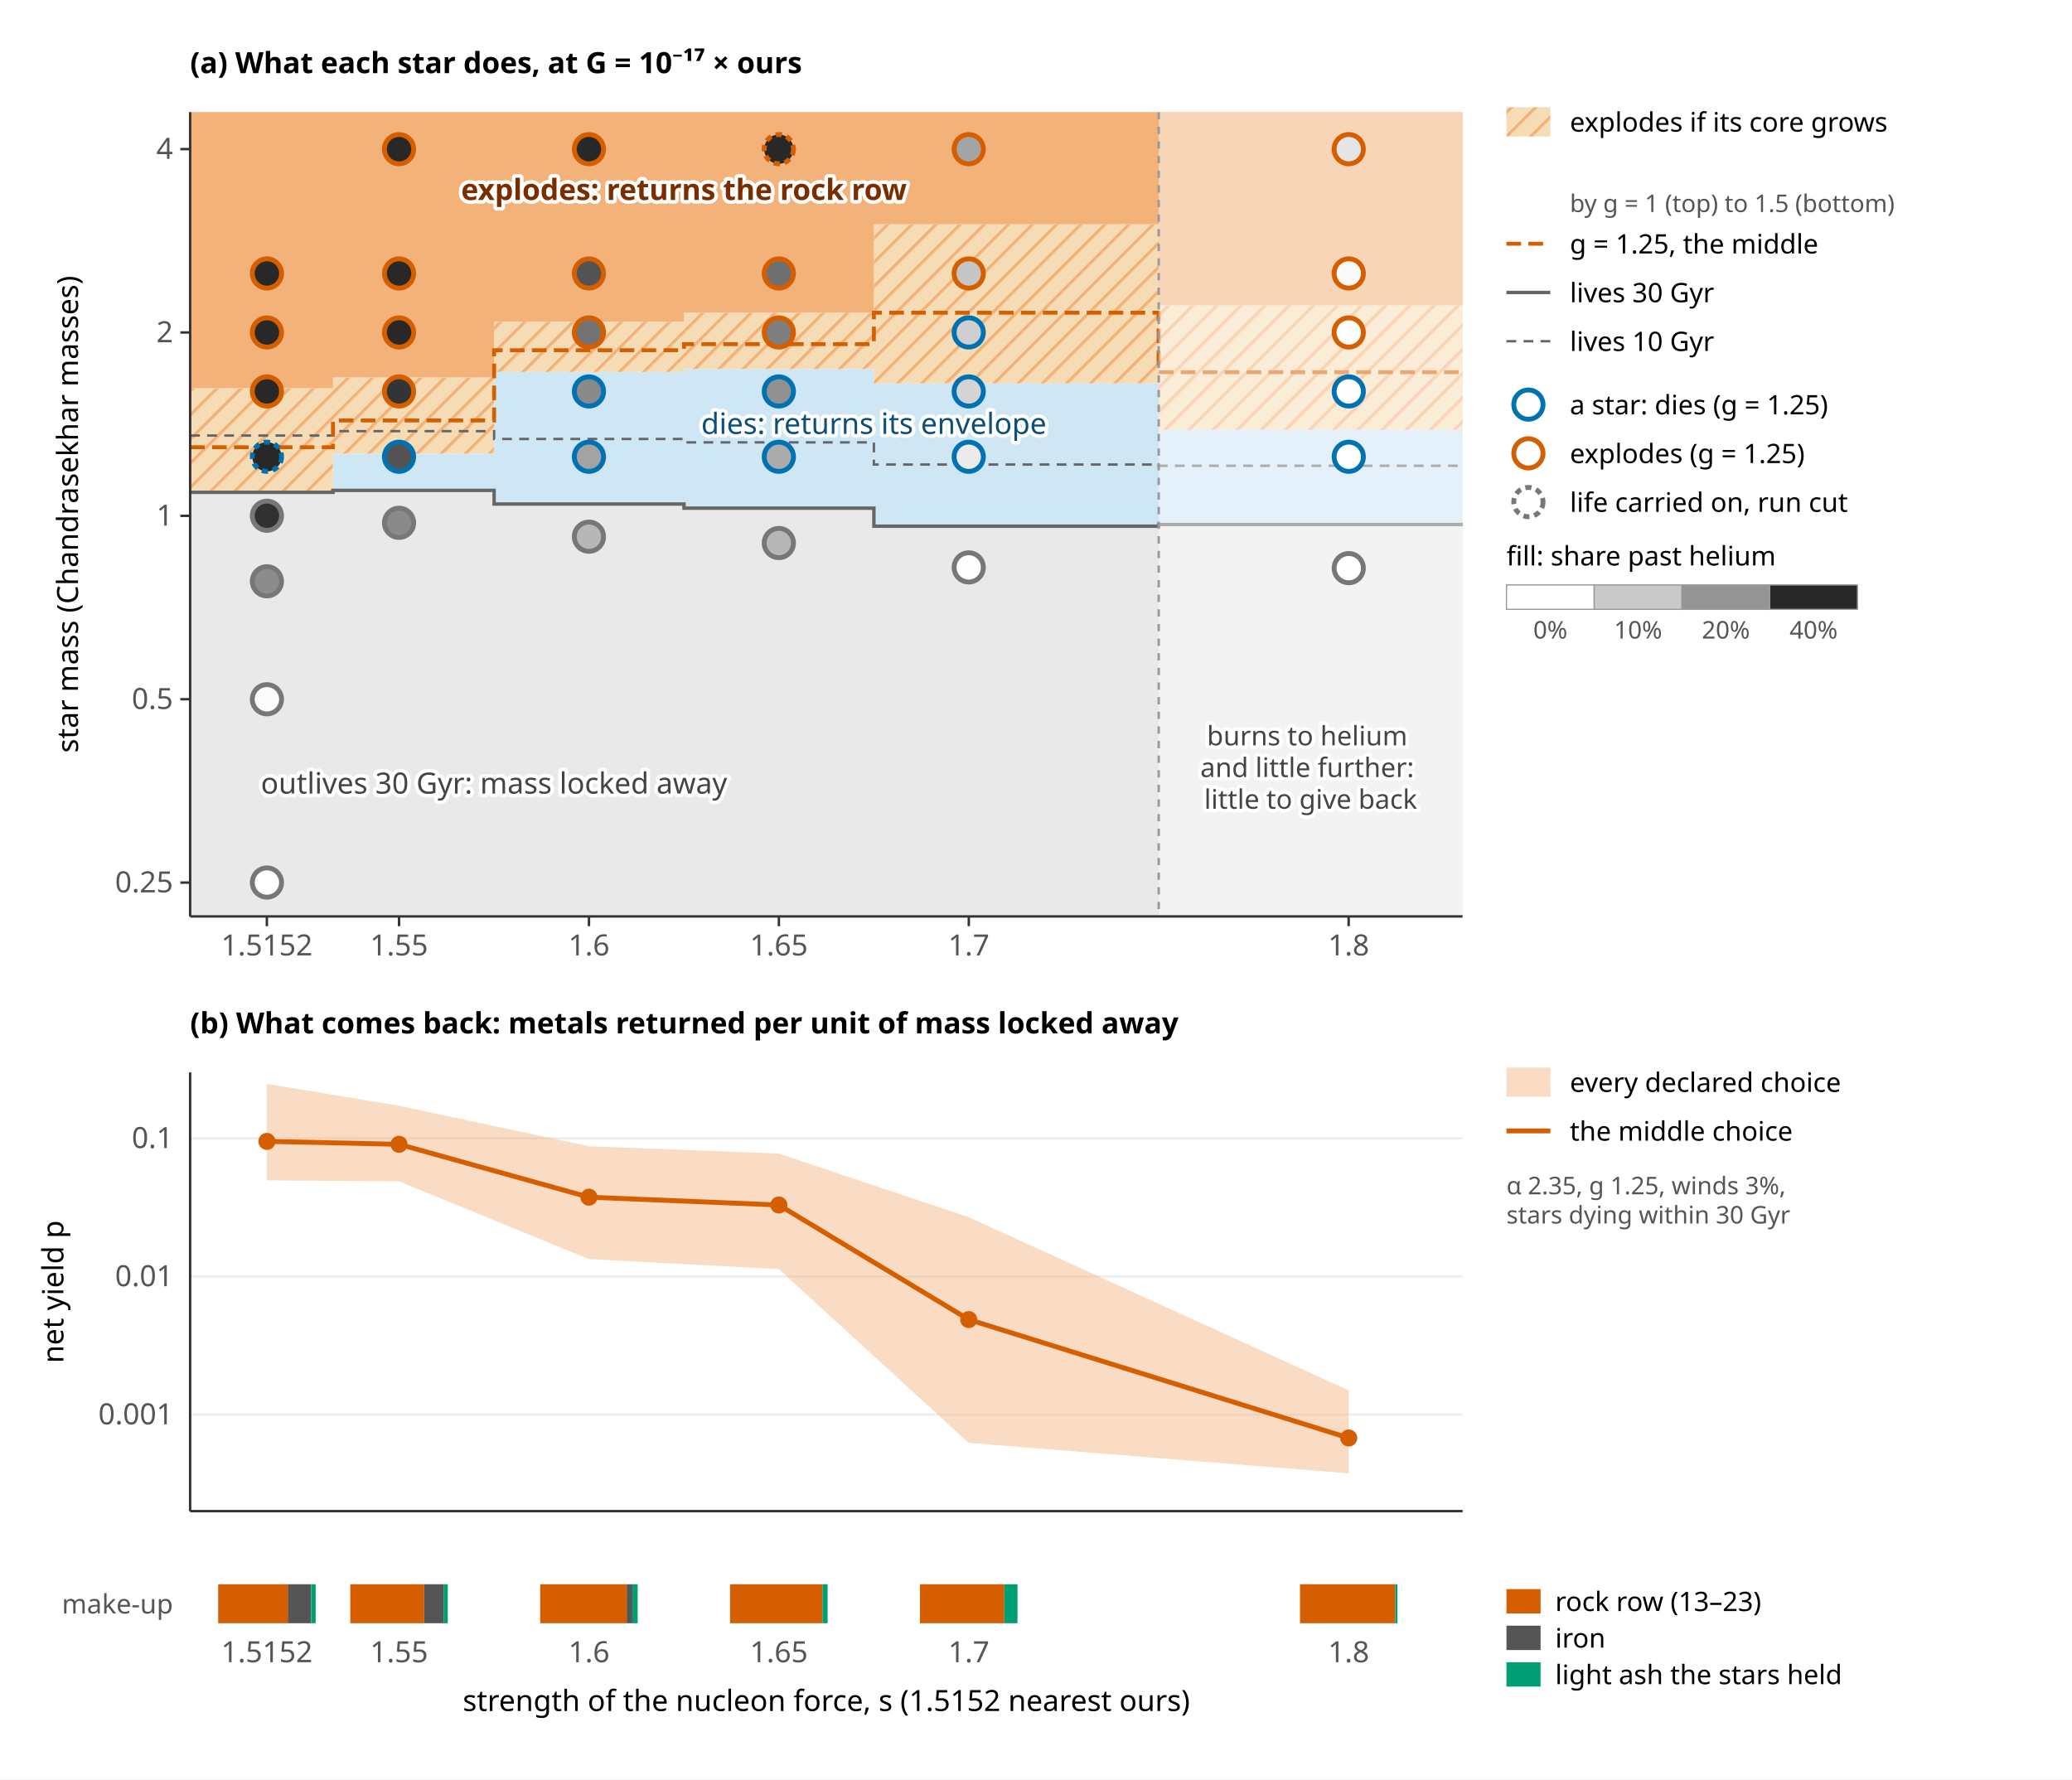
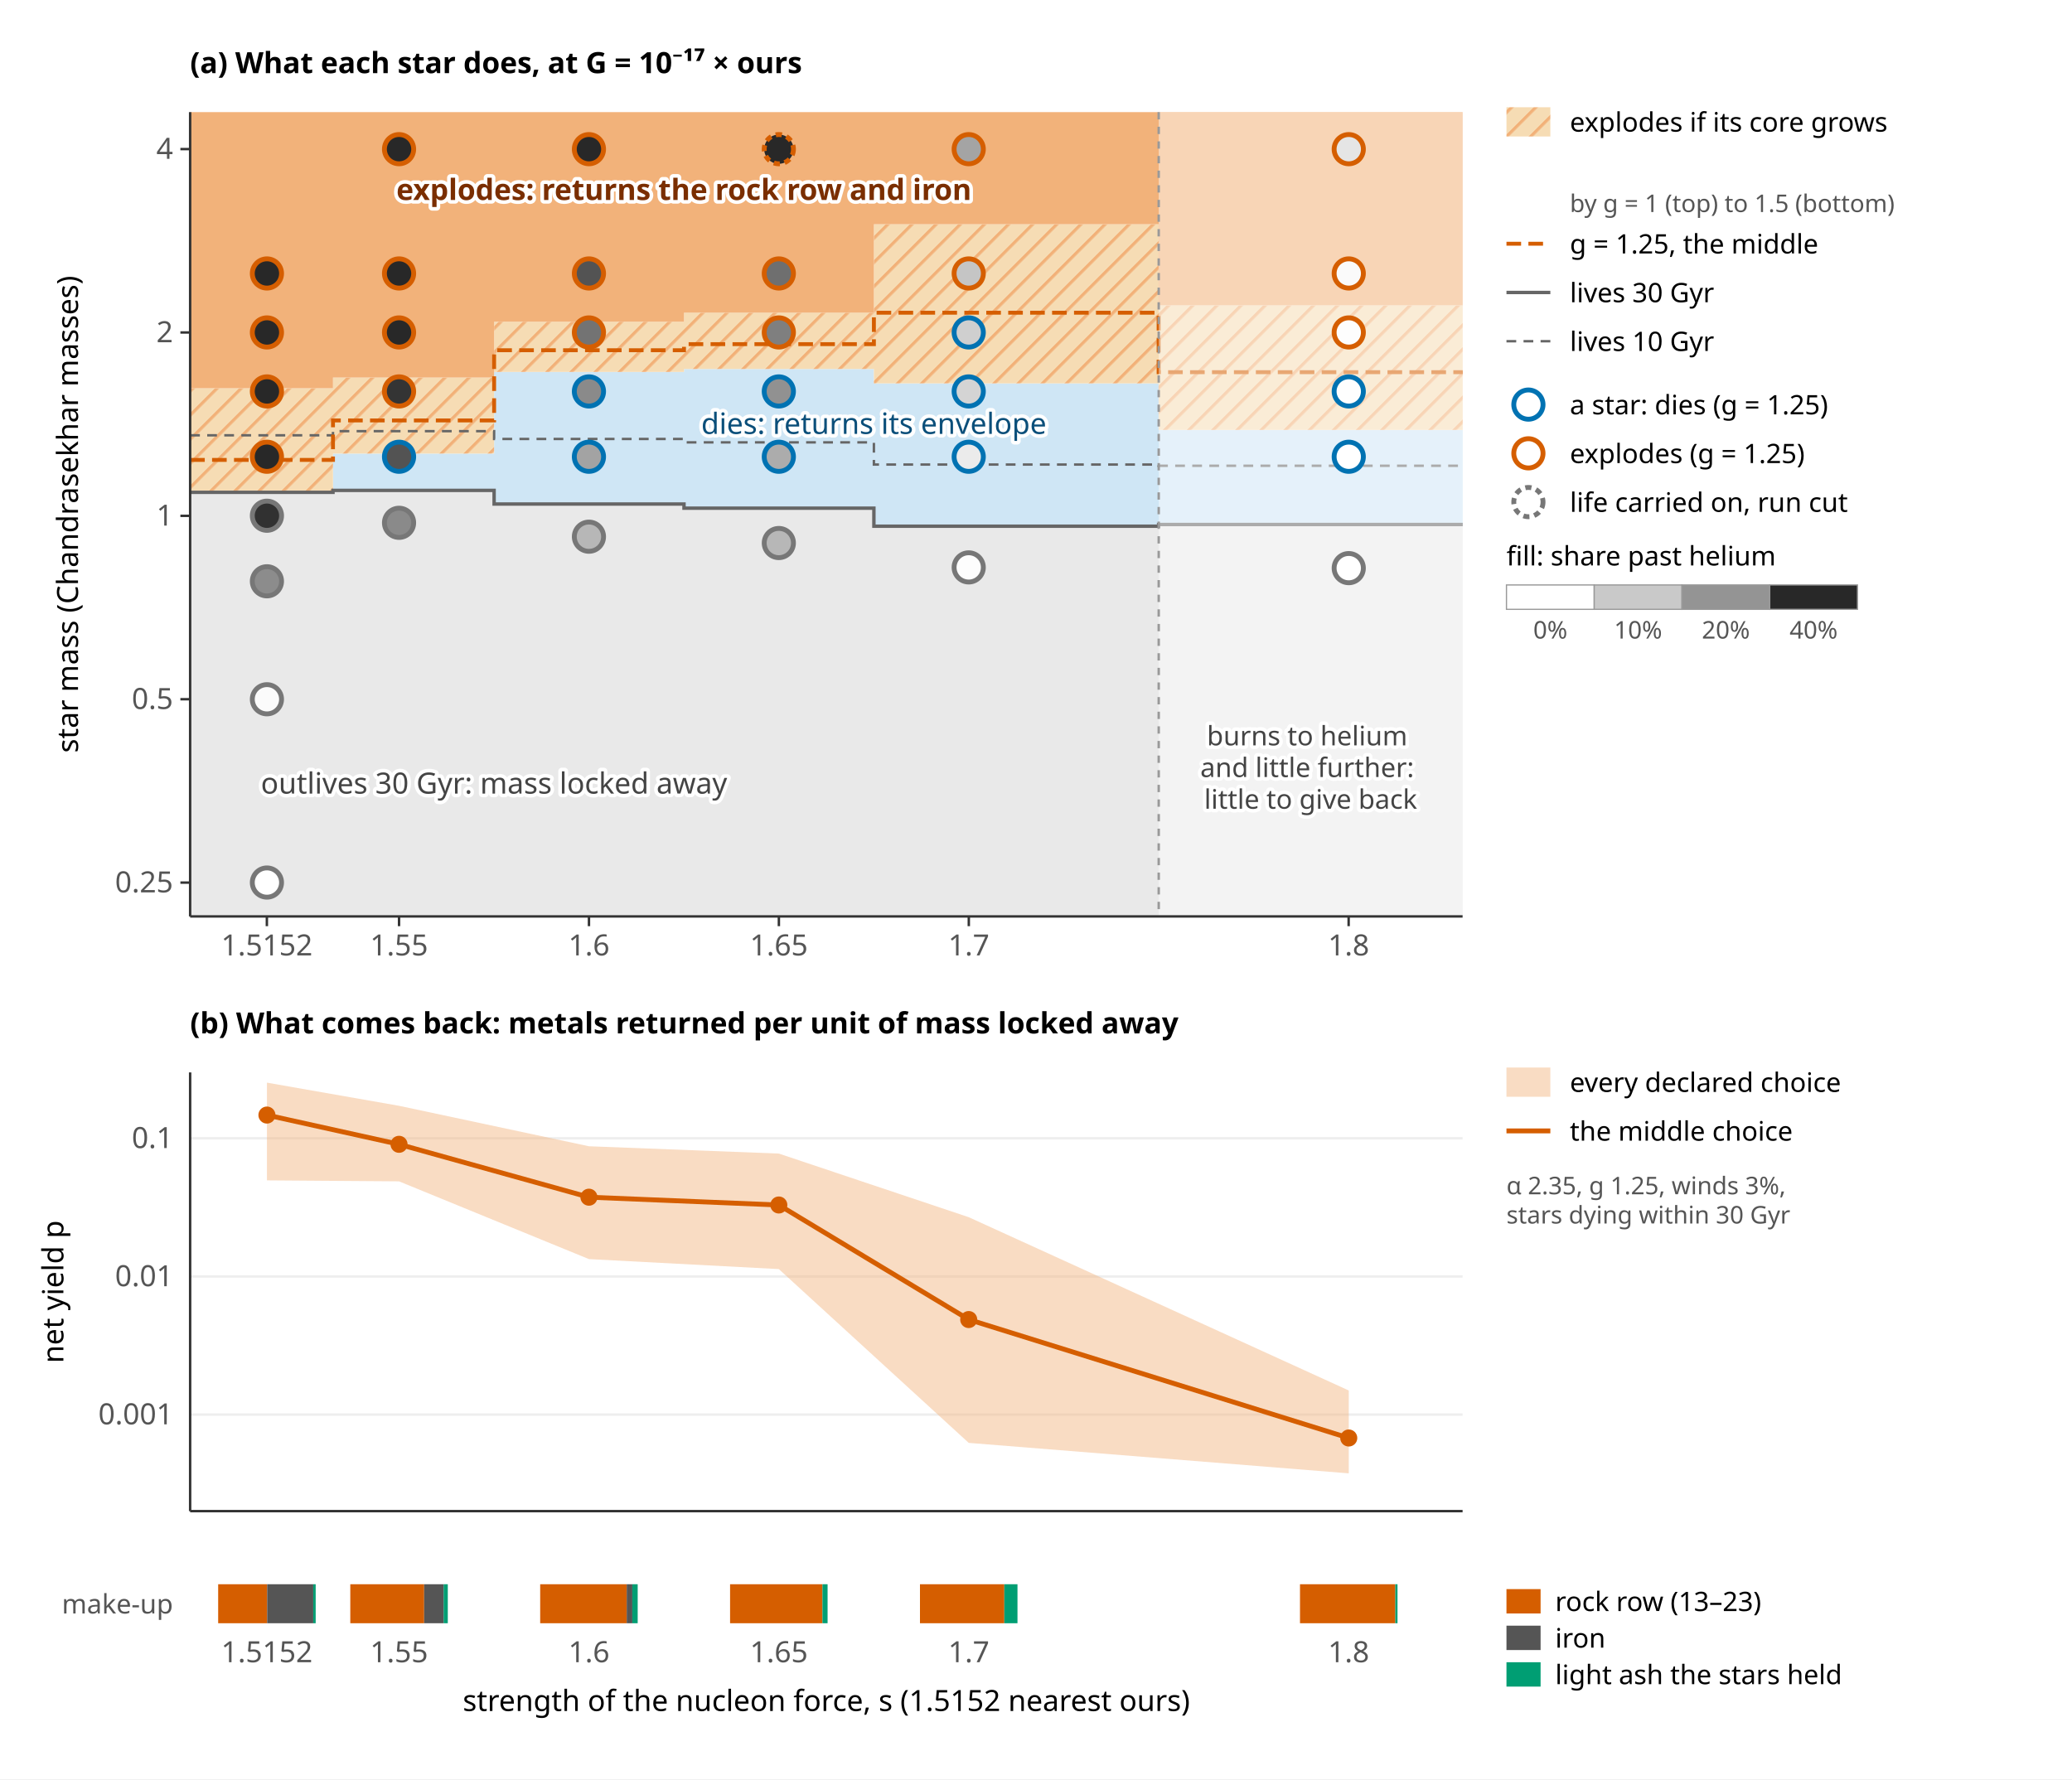
<svg xmlns="http://www.w3.org/2000/svg" viewBox="0 0 850 730" font-family="system-ui, sans-serif" font-size="12">
  <style>.lb{paint-order:stroke;stroke:#fff;stroke-width:3px;stroke-linejoin:round}</style>
  <rect width="850" height="730" fill="#fff" />
  <defs>
    <pattern id="hatch" width="7" height="7" patternUnits="userSpaceOnUse" patternTransform="rotate(45)">
      <rect width="7" height="7" fill="#f6dcb4" />
      <line x1="0" y1="0" x2="0" y2="7" stroke="#f2b27a" stroke-width="2.5" />
    </pattern>
  </defs>
  <polygon points="78.0,202.0 136.6,202.0 136.6,201.2 202.7,201.2 202.7,206.8 280.6,206.8 280.6,208.5 358.5,208.5 358.5,215.9 475.3,215.9 475.3,215.2 600.0,215.2 600.0,376.0 475.3,376.0 475.3,376.0 358.5,376.0 358.5,376.0 280.6,376.0 280.6,376.0 202.7,376.0 202.7,376.0 136.6,376.0 136.6,376.0 78.0,376.0" fill="#e9e9e9" />
  <polygon points="78.0,202.0 136.6,202.0 136.6,186.1 202.7,186.1 202.7,152.6 280.6,152.6 280.6,151.4 358.5,151.4 358.5,157.3 475.3,157.3 475.3,176.4 600.0,176.4 600.0,215.2 475.3,215.2 475.3,215.9 358.5,215.9 358.5,208.5 280.6,208.5 280.6,206.8 202.7,206.8 202.7,201.2 136.6,201.2 136.6,202.0 78.0,202.0" fill="#cfe6f5" />
  <polygon points="78.0,159.3 136.6,159.3 136.6,154.9 202.7,154.9 202.7,132.0 280.6,132.0 280.6,128.3 358.5,128.3 358.5,92.0 475.3,92.0 475.3,125.3 600.0,125.3 600.0,176.4 475.3,176.4 475.3,157.3 358.5,157.3 358.5,151.4 280.6,151.4 280.6,152.6 202.7,152.6 202.7,186.1 136.6,186.1 136.6,202.0 78.0,202.0" fill="url(#hatch)" />
  <polygon points="78.0,46.0 136.6,46.0 136.6,46.0 202.7,46.0 202.7,46.0 280.6,46.0 280.6,46.0 358.5,46.0 358.5,46.0 475.3,46.0 475.3,46.0 600.0,46.0 600.0,125.3 475.3,125.3 475.3,92.0 358.5,92.0 358.5,128.3 280.6,128.3 280.6,132.0 202.7,132.0 202.7,154.9 136.6,154.9 136.6,159.3 78.0,159.3" fill="#f2b27a" />
  <polyline points="78.0,202.0 136.6,202.0 136.6,201.2 202.7,201.2 202.7,206.8 280.6,206.8 280.6,208.5 358.5,208.5 358.5,215.9 475.3,215.9 475.3,215.2 600.0,215.2" fill="none" stroke="#666" stroke-width="1.4" />
-   <polyline points="78.0,178.7 136.6,178.7 136.6,176.9 202.7,176.9 202.7,180.1 280.6,180.1 280.6,181.5 358.5,181.5 358.5,190.6 475.3,190.6 475.3,191.1 600.0,191.1" fill="none" stroke="#666" stroke-width="1" stroke-dasharray="4 3" />
-   <polyline points="78.0,183.5 136.6,183.5 136.6,172.5 202.7,172.5 202.7,143.7 280.6,143.7 280.6,141.2 358.5,141.2 358.5,128.3 475.3,128.3 475.3,152.7 600.0,152.7" fill="none" stroke="#D55E00" stroke-width="1.6" stroke-dasharray="6 3" />
+   <polyline points="78.0,178.6 136.6,178.6 136.6,176.9 202.7,176.9 202.7,180.1 280.6,180.1 280.6,181.5 358.5,181.5 358.5,190.6 475.3,190.6 475.3,191.1 600.0,191.1" fill="none" stroke="#666" stroke-width="1" stroke-dasharray="4 3" />
+   <polyline points="78.0,188.7 136.6,188.7 136.6,172.5 202.7,172.5 202.7,143.7 280.6,143.7 280.6,141.2 358.5,141.2 358.5,128.3 475.3,128.3 475.3,152.7 600.0,152.7" fill="none" stroke="#D55E00" stroke-width="1.6" stroke-dasharray="6 3" />
  <rect x="475.343" y="46" width="124.657" height="330" fill="#fff" fill-opacity="0.45" />
  <line x1="475.343" x2="475.343" y1="46" y2="376" stroke="#999" stroke-dasharray="3 3" />
  <text class="lb" x="537.672" y="305.811" text-anchor="middle" fill="#444" font-size="11">
    <tspan x="537.672">burns to helium</tspan>
    <tspan x="537.672" dy="13">and little further:</tspan>
    <tspan x="537.672" dy="13">little to give back</tspan>
  </text>
  <text class="lb" x="202.657" y="325.601" text-anchor="middle" fill="#444">outlives 30 Gyr: mass locked away</text>
  <text class="lb" x="358.478" y="178.028" text-anchor="middle" fill="#0b4f7a">dies: returns its envelope</text>
-   <text class="lb" x="280.567" y="82.052" text-anchor="middle" fill="#7a2e00" font-weight="600">explodes: returns the rock row</text>
+   <text class="lb" x="280.567" y="82.052" text-anchor="middle" fill="#7a2e00" font-weight="600">explodes: returns the rock row and iron</text>
  <circle cx="109.5" cy="362.1" r="6" fill="rgb(255,255,255)" stroke="#777" stroke-width="2" />
  <circle cx="109.5" cy="286.9" r="6" fill="rgb(251,251,251)" stroke="#777" stroke-width="2" />
  <circle cx="109.5" cy="238.5" r="6" fill="rgb(140,140,140)" stroke="#777" stroke-width="2" />
  <circle cx="109.5" cy="211.6" r="6" fill="rgb(49,49,49)" stroke="#777" stroke-width="2" />
-   <circle cx="109.5" cy="187.4" r="6" fill="rgb(40,40,40)" stroke="#0072B2" stroke-width="2" stroke-dasharray="2.5 2" />
+   <circle cx="109.5" cy="187.4" r="6" fill="rgb(40,40,40)" stroke="#D55E00" stroke-width="2" />
  <circle cx="109.5" cy="160.6" r="6" fill="rgb(40,40,40)" stroke="#D55E00" stroke-width="2" />
  <circle cx="109.5" cy="136.4" r="6" fill="rgb(40,40,40)" stroke="#D55E00" stroke-width="2" />
  <circle cx="109.5" cy="112.2" r="6" fill="rgb(40,40,40)" stroke="#D55E00" stroke-width="2" />
  <circle cx="163.7" cy="214.5" r="6" fill="rgb(138,138,138)" stroke="#777" stroke-width="2" />
  <circle cx="163.7" cy="187.4" r="6" fill="rgb(83,83,83)" stroke="#0072B2" stroke-width="2" />
  <circle cx="163.7" cy="160.6" r="6" fill="rgb(52,52,52)" stroke="#D55E00" stroke-width="2" />
  <circle cx="163.7" cy="136.4" r="6" fill="rgb(40,40,40)" stroke="#D55E00" stroke-width="2" />
  <circle cx="163.7" cy="112.2" r="6" fill="rgb(40,40,40)" stroke="#D55E00" stroke-width="2" />
  <circle cx="163.7" cy="61.2" r="6" fill="rgb(40,40,40)" stroke="#D55E00" stroke-width="2" />
  <circle cx="241.6" cy="220.2" r="6" fill="rgb(183,183,183)" stroke="#777" stroke-width="2" />
  <circle cx="241.6" cy="187.4" r="6" fill="rgb(163,163,163)" stroke="#0072B2" stroke-width="2" />
  <circle cx="241.6" cy="160.6" r="6" fill="rgb(138,138,138)" stroke="#0072B2" stroke-width="2" />
  <circle cx="241.6" cy="136.4" r="6" fill="rgb(115,115,115)" stroke="#D55E00" stroke-width="2" />
  <circle cx="241.6" cy="112.2" r="6" fill="rgb(83,83,83)" stroke="#D55E00" stroke-width="2" />
  <circle cx="241.6" cy="61.2" r="6" fill="rgb(40,40,40)" stroke="#D55E00" stroke-width="2" />
  <circle cx="319.5" cy="222.8" r="6" fill="rgb(183,183,183)" stroke="#777" stroke-width="2" />
  <circle cx="319.5" cy="187.4" r="6" fill="rgb(172,172,172)" stroke="#0072B2" stroke-width="2" />
  <circle cx="319.5" cy="160.6" r="6" fill="rgb(145,145,145)" stroke="#0072B2" stroke-width="2" />
  <circle cx="319.5" cy="136.4" r="6" fill="rgb(127,127,127)" stroke="#D55E00" stroke-width="2" />
  <circle cx="319.5" cy="112.2" r="6" fill="rgb(111,111,111)" stroke="#D55E00" stroke-width="2" />
  <circle cx="319.5" cy="61.2" r="6" fill="rgb(40,40,40)" stroke="#D55E00" stroke-width="2" stroke-dasharray="2.5 2" />
  <circle cx="397.4" cy="232.8" r="6" fill="rgb(253,253,253)" stroke="#777" stroke-width="2" />
  <circle cx="397.4" cy="187.4" r="6" fill="rgb(235,235,235)" stroke="#0072B2" stroke-width="2" />
  <circle cx="397.4" cy="160.6" r="6" fill="rgb(212,212,212)" stroke="#0072B2" stroke-width="2" />
  <circle cx="397.4" cy="136.4" r="6" fill="rgb(207,207,207)" stroke="#0072B2" stroke-width="2" />
  <circle cx="397.4" cy="112.2" r="6" fill="rgb(197,197,197)" stroke="#D55E00" stroke-width="2" />
  <circle cx="397.4" cy="61.2" r="6" fill="rgb(164,164,164)" stroke="#D55E00" stroke-width="2" />
  <circle cx="553.3" cy="233.1" r="6" fill="rgb(255,255,255)" stroke="#777" stroke-width="2" />
  <circle cx="553.3" cy="187.4" r="6" fill="rgb(255,255,255)" stroke="#0072B2" stroke-width="2" />
  <circle cx="553.3" cy="160.6" r="6" fill="rgb(254,254,254)" stroke="#0072B2" stroke-width="2" />
  <circle cx="553.3" cy="136.4" r="6" fill="rgb(253,253,253)" stroke="#D55E00" stroke-width="2" />
  <circle cx="553.3" cy="112.2" r="6" fill="rgb(250,250,250)" stroke="#D55E00" stroke-width="2" />
  <circle cx="553.3" cy="61.2" r="6" fill="rgb(229,229,229)" stroke="#D55E00" stroke-width="2" />
  <line x1="74" x2="78" y1="362.124" y2="362.124" stroke="#333" />
  <text x="71" y="366.124" text-anchor="end" fill="#555">0.25</text>
  <line x1="74" x2="78" y1="286.886" y2="286.886" stroke="#333" />
  <text x="71" y="290.886" text-anchor="end" fill="#555">0.5</text>
  <line x1="74" x2="78" y1="211.647" y2="211.647" stroke="#333" />
  <text x="71" y="215.647" text-anchor="end" fill="#555">1</text>
  <line x1="74" x2="78" y1="136.409" y2="136.409" stroke="#333" />
  <text x="71" y="140.409" text-anchor="end" fill="#555">2</text>
  <line x1="74" x2="78" y1="61.171" y2="61.171" stroke="#333" />
  <text x="71" y="65.171" text-anchor="end" fill="#555">4</text>
  <line x1="78" x2="78" y1="46" y2="376" stroke="#333" />
  <line x1="78" x2="600" y1="376" y2="376" stroke="#333" />
  <text transform="translate(32,211) rotate(-90)" text-anchor="middle">star mass (Chandrasekhar masses)</text>
  <text x="78" y="30" font-weight="600">(a) What each star does, at G = 10⁻¹⁷ × ours</text>
  <rect x="618" y="44" width="18" height="12" fill="url(#hatch)" />
  <text x="644" y="54" font-size="11">explodes if its core grows</text>
  <text x="644" y="87" font-size="10" fill="#555">by g = 1 (top) to 1.5 (bottom)</text>
  <text x="644" y="74" font-size="11" />
  <line x1="618" x2="636" y1="100" y2="100" stroke="#D55E00" stroke-width="1.6" stroke-dasharray="6 3" />
  <text x="644" y="104" font-size="11">g = 1.25, the middle</text>
  <line x1="618" x2="636" y1="120" y2="120" stroke="#666" stroke-width="1.4" />
  <text x="644" y="124" font-size="11">lives 30 Gyr</text>
  <line x1="618" x2="636" y1="140" y2="140" stroke="#666" stroke-dasharray="4 3" />
  <text x="644" y="144" font-size="11">lives 10 Gyr</text>
  <circle cx="627" cy="166" r="6" fill="rgb(255,255,255)" stroke="#0072B2" stroke-width="2" />
  <text x="644" y="170" font-size="11">a star: dies (g = 1.25)</text>
  <circle cx="627" cy="186" r="6" fill="rgb(255,255,255)" stroke="#D55E00" stroke-width="2" />
  <text x="644" y="190" font-size="11">explodes (g = 1.25)</text>
  <circle cx="627" cy="206" r="6" fill="rgb(255,255,255)" stroke="#777" stroke-width="2" stroke-dasharray="2.5 2" />
  <text x="644" y="210" font-size="11">life carried on, run cut</text>
  <text x="618" y="232" font-size="11">fill: share past helium</text>
  <rect x="618" y="240" width="36" height="10" fill="rgb(255,255,255)" stroke="#999" stroke-width="0.5" />
  <text x="636" y="262" text-anchor="middle" font-size="10" fill="#555">0%</text>
  <rect x="654" y="240" width="36" height="10" fill="rgb(201,201,201)" stroke="#999" stroke-width="0.5" />
  <text x="672" y="262" text-anchor="middle" font-size="10" fill="#555">10%</text>
  <rect x="690" y="240" width="36" height="10" fill="rgb(148,148,148)" stroke="#999" stroke-width="0.5" />
  <text x="708" y="262" text-anchor="middle" font-size="10" fill="#555">20%</text>
  <rect x="726" y="240" width="36" height="10" fill="rgb(40,40,40)" stroke="#999" stroke-width="0.5" />
  <text x="744" y="262" text-anchor="middle" font-size="10" fill="#555">40%</text>
  <line x1="78" x2="600" y1="580.387" y2="580.387" stroke="#eee" />
  <text x="71" y="584.387" text-anchor="end" fill="#555">0.001</text>
  <line x1="78" x2="600" y1="523.714" y2="523.714" stroke="#eee" />
  <text x="71" y="527.714" text-anchor="end" fill="#555">0.01</text>
  <line x1="78" x2="600" y1="467.04" y2="467.04" stroke="#eee" />
  <text x="71" y="471.04" text-anchor="end" fill="#555">0.1</text>
-   <polygon points="109.5,444.7 163.7,453.7 241.6,470.3 319.5,473.3 397.4,499.4 553.3,570.5 553.3,604.5 397.4,592.0 319.5,520.7 241.6,516.6 163.7,484.7 109.5,484.3" fill="#f2b27a" fill-opacity="0.45" />
-   <polyline points="109.5,468.3 163.7,469.5 241.6,491.2 319.5,494.4 397.4,541.4 553.3,590.0" fill="none" stroke="#D55E00" stroke-width="2" />
-   <circle cx="109.5" cy="468.3" r="3.5" fill="#D55E00" />
+   <polygon points="109.5,444.2 163.7,453.7 241.6,470.3 319.5,473.3 397.4,499.4 553.3,570.5 553.3,604.5 397.4,592.0 319.5,520.7 241.6,516.6 163.7,484.7 109.5,484.3" fill="#f2b27a" fill-opacity="0.45" />
+   <polyline points="109.5,457.5 163.7,469.5 241.6,491.2 319.5,494.4 397.4,541.4 553.3,590.0" fill="none" stroke="#D55E00" stroke-width="2" />
+   <circle cx="109.5" cy="457.5" r="3.5" fill="#D55E00" />
  <circle cx="163.7" cy="469.5" r="3.5" fill="#D55E00" />
  <circle cx="241.6" cy="491.2" r="3.5" fill="#D55E00" />
  <circle cx="319.5" cy="494.4" r="3.5" fill="#D55E00" />
  <circle cx="397.4" cy="541.4" r="3.5" fill="#D55E00" />
  <circle cx="553.3" cy="590.0" r="3.5" fill="#D55E00" />
  <line x1="78" x2="78" y1="440" y2="620" stroke="#333" />
  <line x1="78" x2="600" y1="620" y2="620" stroke="#333" />
  <text transform="translate(26,530) rotate(-90)" text-anchor="middle">net yield p</text>
  <text x="78" y="424" font-weight="600">(b) What comes back: metals returned per unit of mass locked away</text>
  <rect x="618" y="438" width="18" height="12" fill="#f2b27a" fill-opacity="0.45" />
  <text x="644" y="448" font-size="11">every declared choice</text>
  <line x1="618" x2="636" y1="464" y2="464" stroke="#D55E00" stroke-width="2" />
  <text x="644" y="468" font-size="11">the middle choice</text>
  <text x="618" y="490" font-size="10" fill="#555">
    <tspan x="618">α 2.35, g 1.25, winds 3%,</tspan>
    <tspan x="618" dy="12">stars dying within 30 Gyr</tspan>
  </text>
-   <rect x="89.5" y="650" width="28.7" height="16" fill="#D55E00" />
-   <rect x="118.1" y="650" width="9.4" height="16" fill="#555555" />
-   <rect x="127.6" y="650" width="1.9" height="16" fill="#009E73" />
+   <rect x="89.5" y="650" width="20.1" height="16" fill="#D55E00" />
+   <rect x="109.6" y="650" width="18.9" height="16" fill="#555555" />
+   <rect x="128.5" y="650" width="1.0" height="16" fill="#009E73" />
  <rect x="143.7" y="650" width="30.3" height="16" fill="#D55E00" />
  <rect x="174.0" y="650" width="8.0" height="16" fill="#555555" />
  <rect x="182.0" y="650" width="1.7" height="16" fill="#009E73" />
  <rect x="221.6" y="650" width="35.5" height="16" fill="#D55E00" />
  <rect x="257.1" y="650" width="2.3" height="16" fill="#555555" />
  <rect x="259.4" y="650" width="2.2" height="16" fill="#009E73" />
  <rect x="299.5" y="650" width="37.9" height="16" fill="#D55E00" />
  <rect x="337.4" y="650" width="2.1" height="16" fill="#009E73" />
  <rect x="377.4" y="650" width="34.6" height="16" fill="#D55E00" />
  <rect x="412.0" y="650" width="5.4" height="16" fill="#009E73" />
  <rect x="533.3" y="650" width="39.1" height="16" fill="#D55E00" />
  <rect x="572.4" y="650" width="0.9" height="16" fill="#009E73" />
  <text x="71" y="662" text-anchor="end" font-size="11" fill="#555">make-up</text>
  <text x="109.476" y="682" text-anchor="middle" fill="#555">1.5152</text>
  <text x="163.701" y="682" text-anchor="middle" fill="#555">1.55</text>
  <text x="241.612" y="682" text-anchor="middle" fill="#555">1.6</text>
  <text x="319.522" y="682" text-anchor="middle" fill="#555">1.65</text>
  <text x="397.433" y="682" text-anchor="middle" fill="#555">1.7</text>
  <text x="553.254" y="682" text-anchor="middle" fill="#555">1.8</text>
  <text x="339" y="702" text-anchor="middle">strength of the nucleon force, s (1.5152 nearest ours)</text>
  <rect x="618" y="652" width="14" height="10" fill="#D55E00" />
  <text x="638" y="661" font-size="11">rock row (13–23)</text>
  <rect x="618" y="667" width="14" height="10" fill="#555555" />
  <text x="638" y="676" font-size="11">iron</text>
  <rect x="618" y="682" width="14" height="10" fill="#009E73" />
  <text x="638" y="691" font-size="11">light ash the stars held</text>
  <line x1="109.476" x2="109.476" y1="376" y2="380" stroke="#333" />
  <text x="109.476" y="392" text-anchor="middle" fill="#555">1.5152</text>
  <line x1="163.701" x2="163.701" y1="376" y2="380" stroke="#333" />
  <text x="163.701" y="392" text-anchor="middle" fill="#555">1.55</text>
  <line x1="241.612" x2="241.612" y1="376" y2="380" stroke="#333" />
  <text x="241.612" y="392" text-anchor="middle" fill="#555">1.6</text>
  <line x1="319.522" x2="319.522" y1="376" y2="380" stroke="#333" />
  <text x="319.522" y="392" text-anchor="middle" fill="#555">1.65</text>
  <line x1="397.433" x2="397.433" y1="376" y2="380" stroke="#333" />
  <text x="397.433" y="392" text-anchor="middle" fill="#555">1.7</text>
  <line x1="553.254" x2="553.254" y1="376" y2="380" stroke="#333" />
  <text x="553.254" y="392" text-anchor="middle" fill="#555">1.8</text>
</svg>
